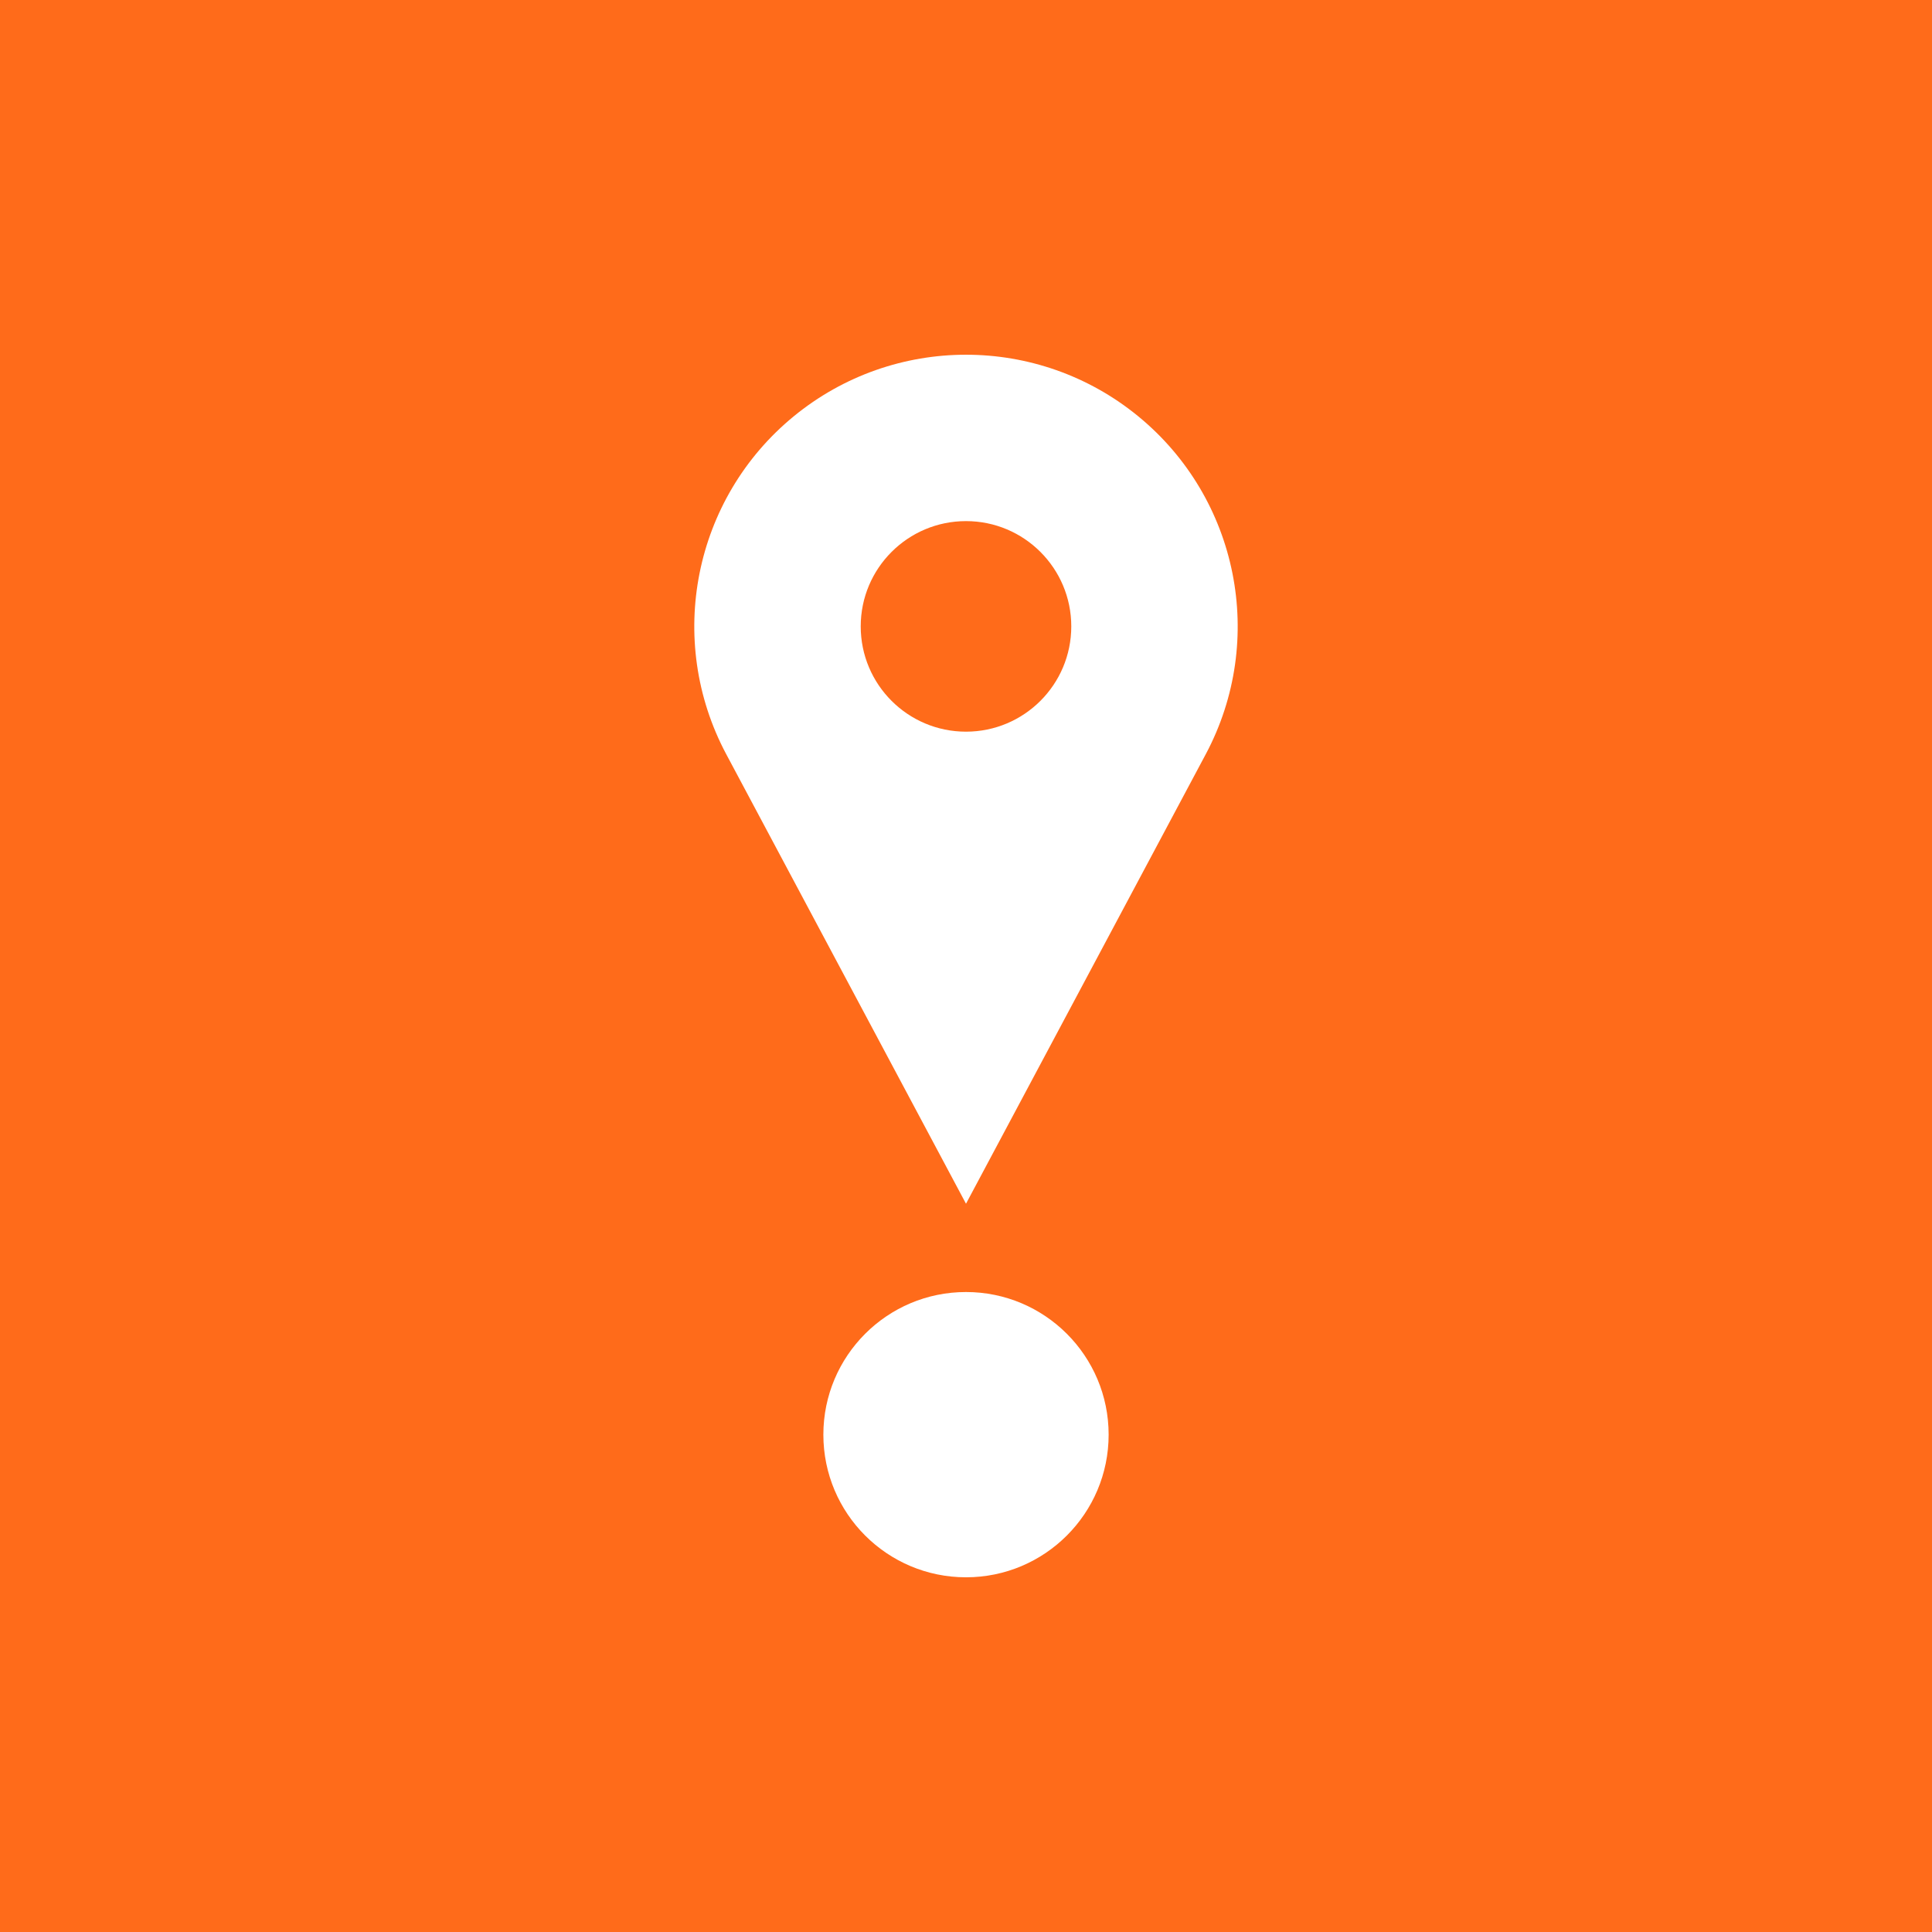
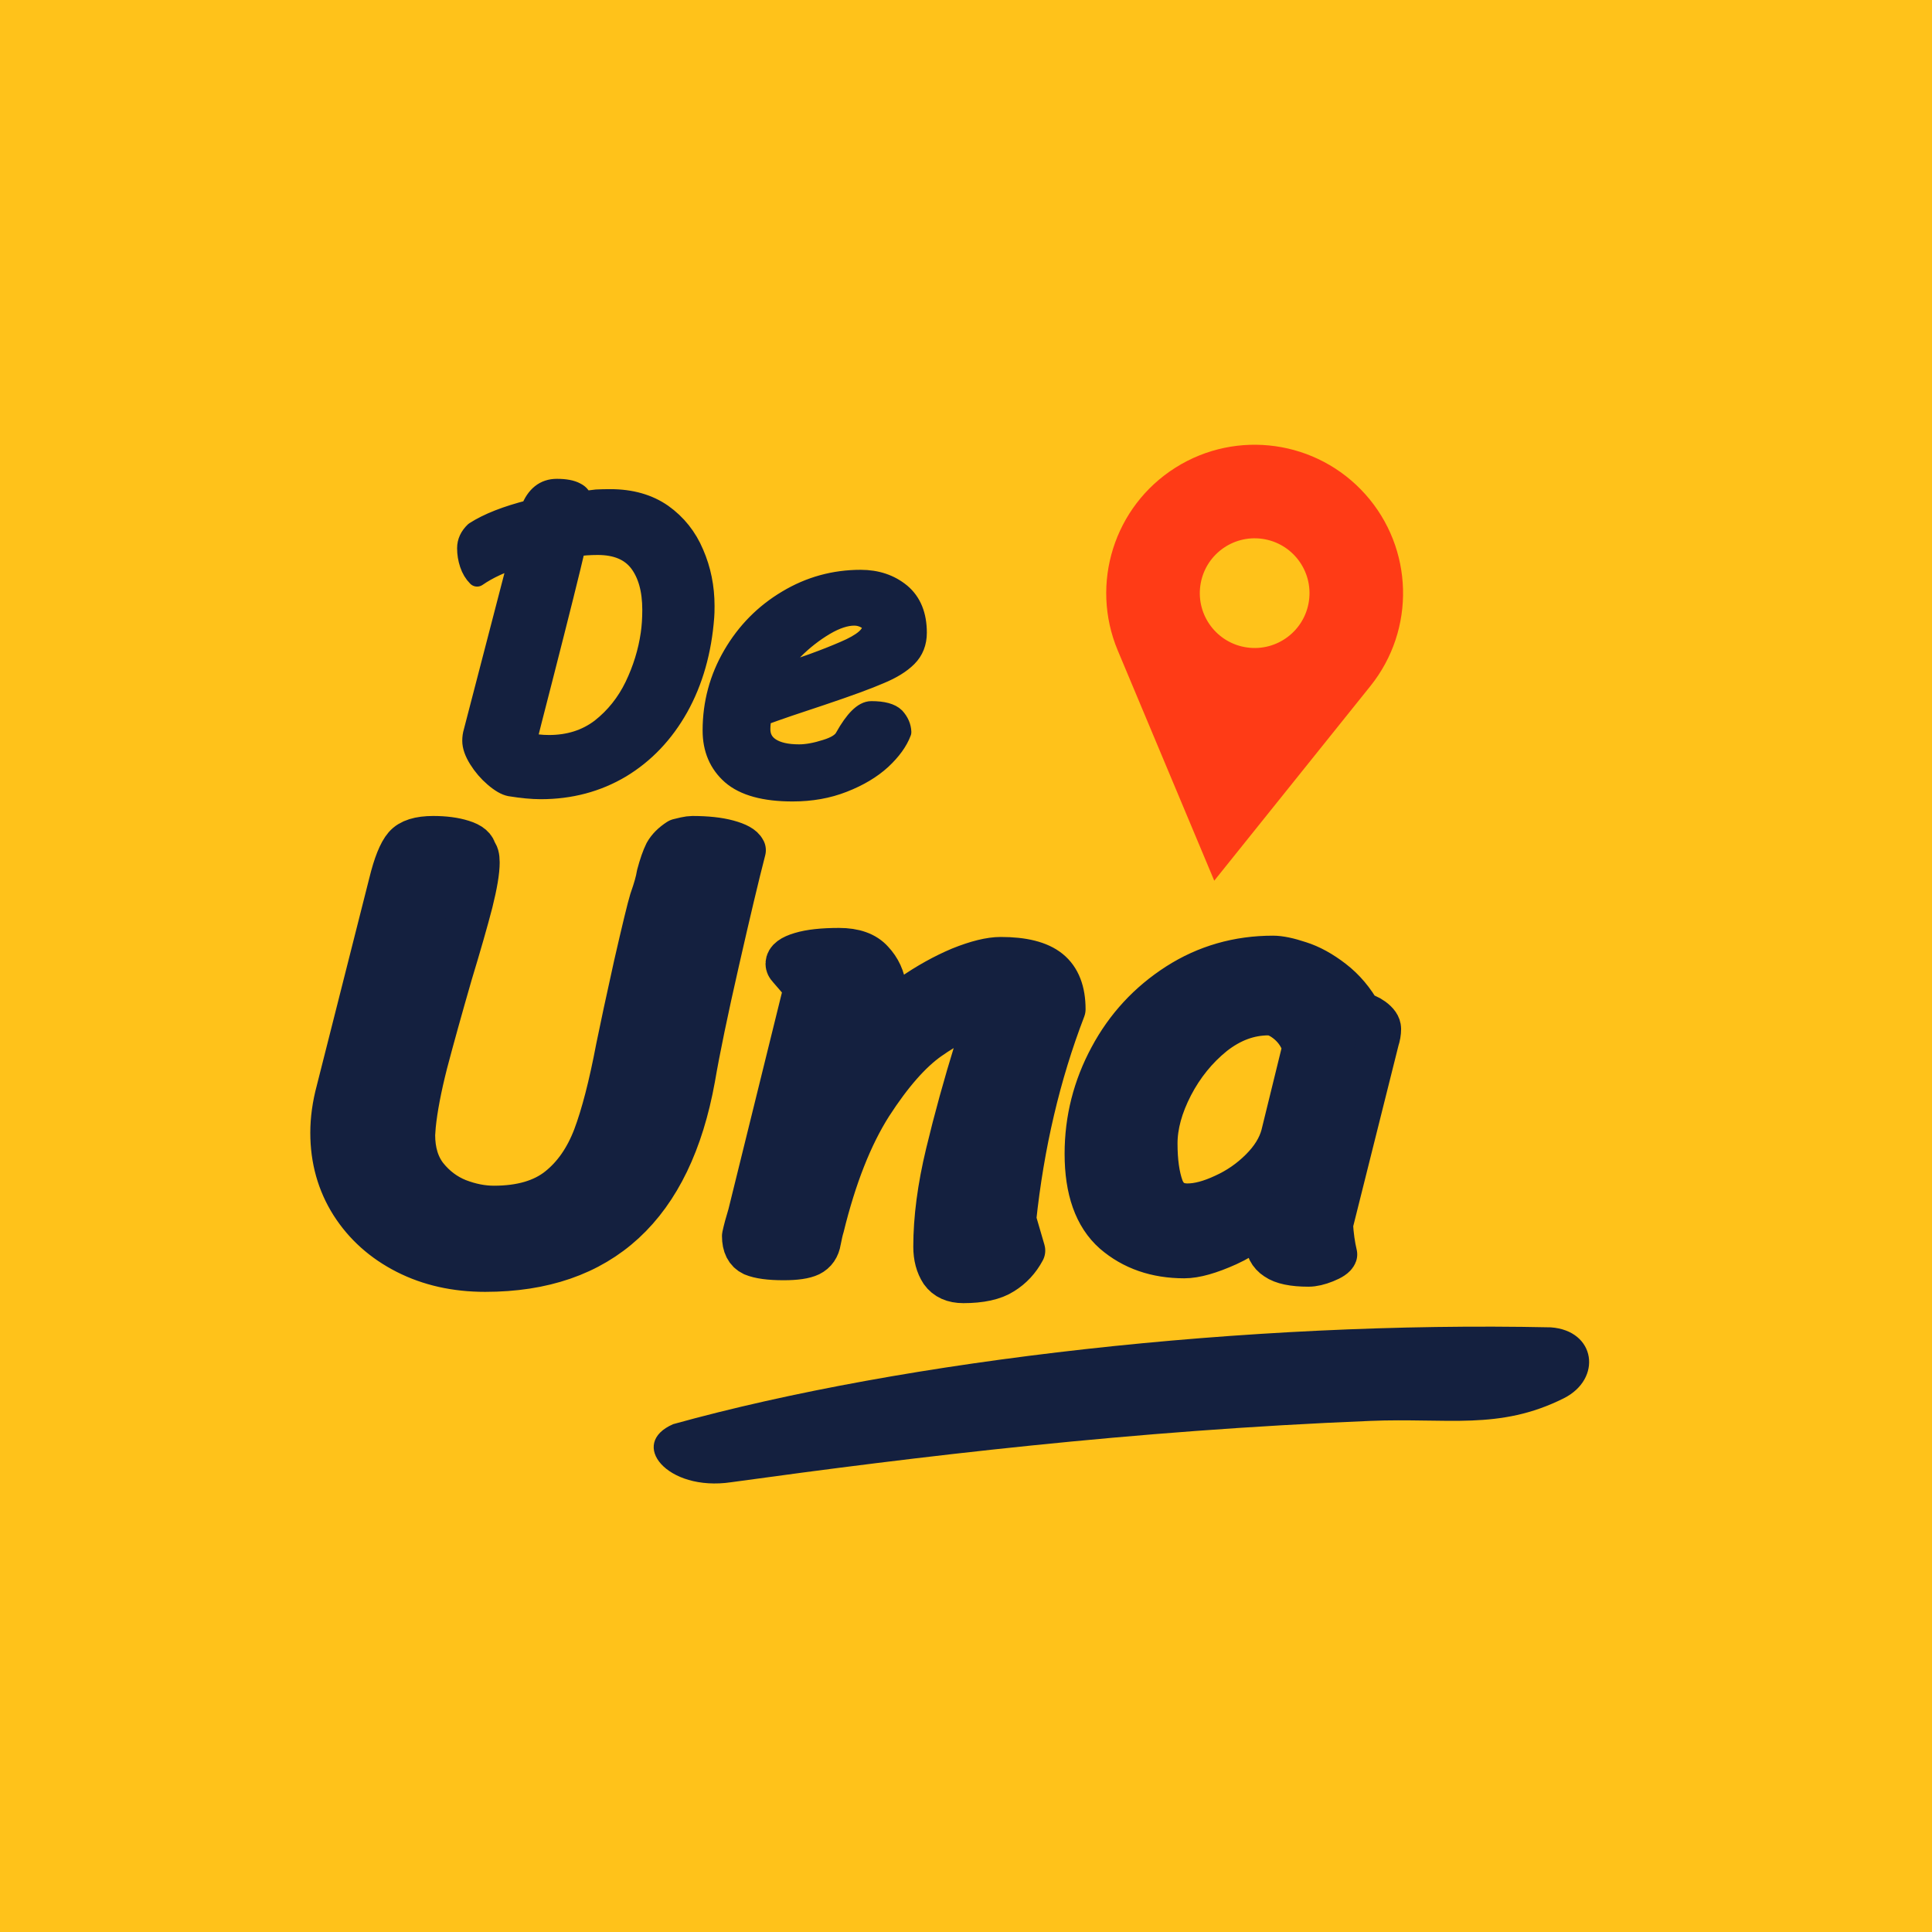
<svg xmlns="http://www.w3.org/2000/svg" viewBox="0 0 512 512">
-   <rect width="512" height="512" fill="#FF6B1A" />
+   <rect width="512" height="512" fill="#FFC21A" />
  <g transform="translate(25.6 25.6) scale(0.9)">
-     <path fill="#FFFFFF" fill-rule="evenodd" d="M256 326L185.41 193.65A80 80 0 1 1 326.59 193.65ZM225 156a31 31 0 1 0 62 0a31 31 0 1 0 -62 0Z" />
-     <path fill="#FFFFFF" d="M214 394a42 42 0 1 0 84 0a42 42 0 1 0 -84 0Z" />
+     <g transform="translate(14 28) scale(.95)">
+       <path fill="#14203F" stroke="#14203F" stroke-width="6" stroke-linejoin="round" d="M127.9 92Q131.8 92 133.8 93.1Q135.8 94.1 135.8 95.9L135.8 95.9Q138.3 95.5 140.2 95.3Q142.1 95.2 144.5 95.2L144.5 95.2Q154.1 95.2 160.7 99.8Q167.3 104.5 170.5 112.1Q173.8 119.7 173.8 128.4L173.8 128.4Q173.8 130.7 173.7 131.8L173.7 131.8Q172.5 147.7 165.7 159.9Q158.9 172.0 147.8 178.7Q136.7 185.3 122.9 185.3L122.9 185.3Q119.0 185.3 113.4 184.4L113.4 184.4Q111.3 184.0 108.4 181.5Q105.6 179.1 103.6 175.9Q101.6 172.7 101.6 170.2L101.6 170.2Q101.6 168.7 102.0 167.4L102.0 167.4L116.0 113.5Q108.4 115.8 103.2 119.4L103.2 119.4Q101.6 117.8 100.8 115.4Q100 113.0 100 110.5L100 110.5Q100 107.6 102.4 105.3L102.4 105.3Q108.6 101.3 119.7 98.5L119.7 98.5Q122.2 92 127.9 92L127.9 92ZM118.6 170.6Q121.8 171.4 125.5 171.4L125.5 171.4Q134.8 171.4 141.5 166.3Q148.1 161.1 151.9 153.3Q155.7 145.4 156.9 137.1L156.9 137.1Q157.4 133.7 157.4 129.6L157.4 129.6Q157.4 120.3 153.3 114.9Q149.2 109.6 140.6 109.6L140.6 109.6Q136.8 109.6 133.8 110.1L133.8 110.1Q131.4 120.5 123.7 150.6L123.7 150.6Q119.5 166.9 118.6 170.6L118.6 170.6ZM201.0 186Q188.0 186 182.0 180.8Q176.1 175.6 176.1 167.0L176.1 167.0Q176.1 154.4 182.4 143.6Q188.7 132.8 199.3 126.5Q209.8 120.2 222.1 120.2L222.1 120.2Q229.5 120.2 234.6 124.4Q239.6 128.6 239.6 136.7L239.6 136.7Q239.6 141.3 236.6 144.3Q233.6 147.3 228.0 149.6Q222.5 152.0 210.0 156.2L210.0 156.2Q198.7 159.9 191.6 162.5L191.6 162.5Q191.1 164.5 191.1 166.6L191.1 166.6Q191.1 170.3 194.2 172.3Q197.3 174.3 203.0 174.3L203.0 174.3Q206.6 174.3 211.3 172.8Q215.9 171.4 217.1 169.1L217.1 169.1Q221.7 160.9 225.4 160.9L225.4 160.9Q230.8 160.9 232.8 162.9Q234.7 165.0 234.8 167.5L234.8 167.5Q233.2 171.8 228.6 176.1Q223.9 180.4 216.7 183.2Q209.6 186 201.0 186L201.0 186ZM195.3 150.2Q208.5 146.0 217.0 142.3Q225.5 138.7 225.5 135.1L225.5 135.1Q225.5 133.5 223.8 132.5Q222.1 131.5 220.1 131.5L220.1 131.5Q216.1 131.5 211.0 134.5Q205.8 137.6 201.4 142.0Q197.1 146.4 195.3 150.2L195.3 150.2Z" />
+       <path fill="#14203F" stroke="#14203F" stroke-width="13" stroke-linejoin="round" d="M76.1 214.3Q78.2 205.7 80.7 202.8Q83.1 200.0 89.6 200.0L89.6 200.0Q94.9 200.0 98.7 201.2Q102.6 202.4 102.8 204.7L102.8 204.7Q103.7 205.3 103.7 207.9L103.7 207.9Q103.7 212.0 101.6 220.4Q99.4 228.9 95.3 242.4L95.3 242.4Q90.6 258.7 87.6 270.1Q84.7 281.5 83.9 289.5L83.9 289.5L83.7 292.3Q83.7 300.1 87.6 305.1Q91.6 310.1 97.3 312.4Q103.0 314.6 108.4 314.6L108.4 314.6Q121.0 314.6 128.3 308.8Q135.5 303.1 139.4 292.9Q143.2 282.8 146.5 265.4L146.5 265.4Q148.3 256.5 152.0 239.8Q155.8 223.2 156.9 219.6L156.9 219.6Q158.7 214.5 159.1 211.8L159.1 211.8Q160.3 207.3 161.5 204.9Q162.8 202.6 165.6 200.8L165.6 200.8Q166.4 200.6 167.7 200.3Q169.1 200.0 169.9 200.0L169.9 200.0Q176.6 200.0 181.0 201.2Q185.4 202.4 186.2 204.1L186.2 204.1Q183.2 215.7 178.0 238.6Q172.8 261.4 170.5 274.8L170.5 274.8Q159.7 334.5 105.7 334.5L105.7 334.5Q92.0 334.5 81.2 329.0Q70.4 323.5 64.2 313.8Q58 304.0 58 291.7L58 291.7Q58 285.4 59.8 278.7L59.8 278.7L76.1 214.3ZM199.7 240.6Q199.1 240.0 199.1 239.3L199.1 239.3Q199.1 237.3 203.5 236.0Q207.8 234.7 215.4 234.7L215.4 234.7Q222.5 234.7 225.8 238.4Q229.2 242.0 229.8 247.1L229.8 247.1L226.2 259.9Q230.4 254.2 237.8 249.0Q245.3 243.8 252.9 240.6Q260.6 237.5 265.5 237.5L265.5 237.5Q275.9 237.5 280.6 241.3Q285.3 245.1 285.3 253.4L285.3 253.4Q273.7 283.6 270.0 318.6L270.0 318.6L272.8 328.2Q270.4 332.7 266.2 335.3Q262.0 338 253.9 338L253.9 338Q249.2 338 247.0 334.9Q244.9 331.7 244.9 327.0L244.9 327.0Q244.9 313.9 248.7 298.1Q252.5 282.3 257.6 265.8L257.6 265.8Q259.6 259.5 259.6 259.3L259.6 259.3Q259.6 256.5 256.5 256.5L256.5 256.5Q252.1 256.5 243.4 262.6Q234.7 268.7 225.4 283.1Q216.2 297.6 210.5 320.9L210.5 320.9Q210.1 322.1 209.5 325.2Q209.0 328.4 206.4 329.7Q203.9 330.9 198.2 330.9L198.2 330.9Q191.7 330.9 188.6 329.6Q185.6 328.2 185.6 323.7L185.6 323.7Q186.2 320.9 187.4 317.0L187.4 317.0Q198.7 271.3 204.8 246.5L204.8 246.5L199.7 240.6ZM368.2 320.1Q368.5 325.2 369.5 329.4L369.5 329.4Q369.1 330.5 366.1 331.7Q363.1 332.9 360.9 332.9L360.9 332.9Q353.8 332.9 350.8 330.8Q347.7 328.8 347.7 324.7L347.7 324.7Q347.7 320.7 348.5 316.8L348.5 316.8Q344.2 322.7 335.9 326.5Q327.5 330.3 322.4 330.3L322.4 330.3Q309.3 330.3 300.5 322.7Q291.8 315.0 291.8 298.2L291.8 298.2Q291.8 282.3 299.4 268.2Q306.9 254.2 320.3 245.6Q333.6 237.1 349.9 237.1L349.9 237.1Q353.0 237.1 358.1 238.8Q363.2 240.4 368.5 244.5Q373.7 248.5 377.2 254.8L377.2 254.8Q378.8 254.8 380.9 256.3Q383.1 257.9 383.1 259.5L383.1 259.5Q383.1 261.2 382.5 263.0L382.5 263.0L368.2 320.1ZM359.3 265.2Q358.1 260.9 354.7 257.9Q351.3 255.0 348.5 255.0L348.5 255.0Q339.5 255.0 331.5 261.3Q323.6 267.7 318.7 277.1Q313.8 286.6 313.8 295.0L313.8 295.0Q313.8 303.3 315.7 308.6Q317.7 313.9 323.4 313.9L323.4 313.9Q328.3 313.9 334.7 310.9Q341.1 308.0 346.1 303.0Q351.1 298.0 352.6 292.5L352.6 292.5L359.3 265.2Z" />
+       <g transform="rotate(8 340 140)">
+         <path fill="#FF3B16" fill-rule="evenodd" d="M342 214L302.46 147.51A46 46 0 1 1 381.54 147.51ZM325 124a17 17 0 1 0 34 0a17 17 0 1 0 -34 0Z" />
+       </g>
+       <path fill="#14203F" d="M164 382C236 362 342 350 436 352C450 353 452 368 440 374C420 384 404 380 380 381C306 384 240 392 182 400C162 403 150 388 164 382Z" />
+     </g>
  </g>
</svg>
